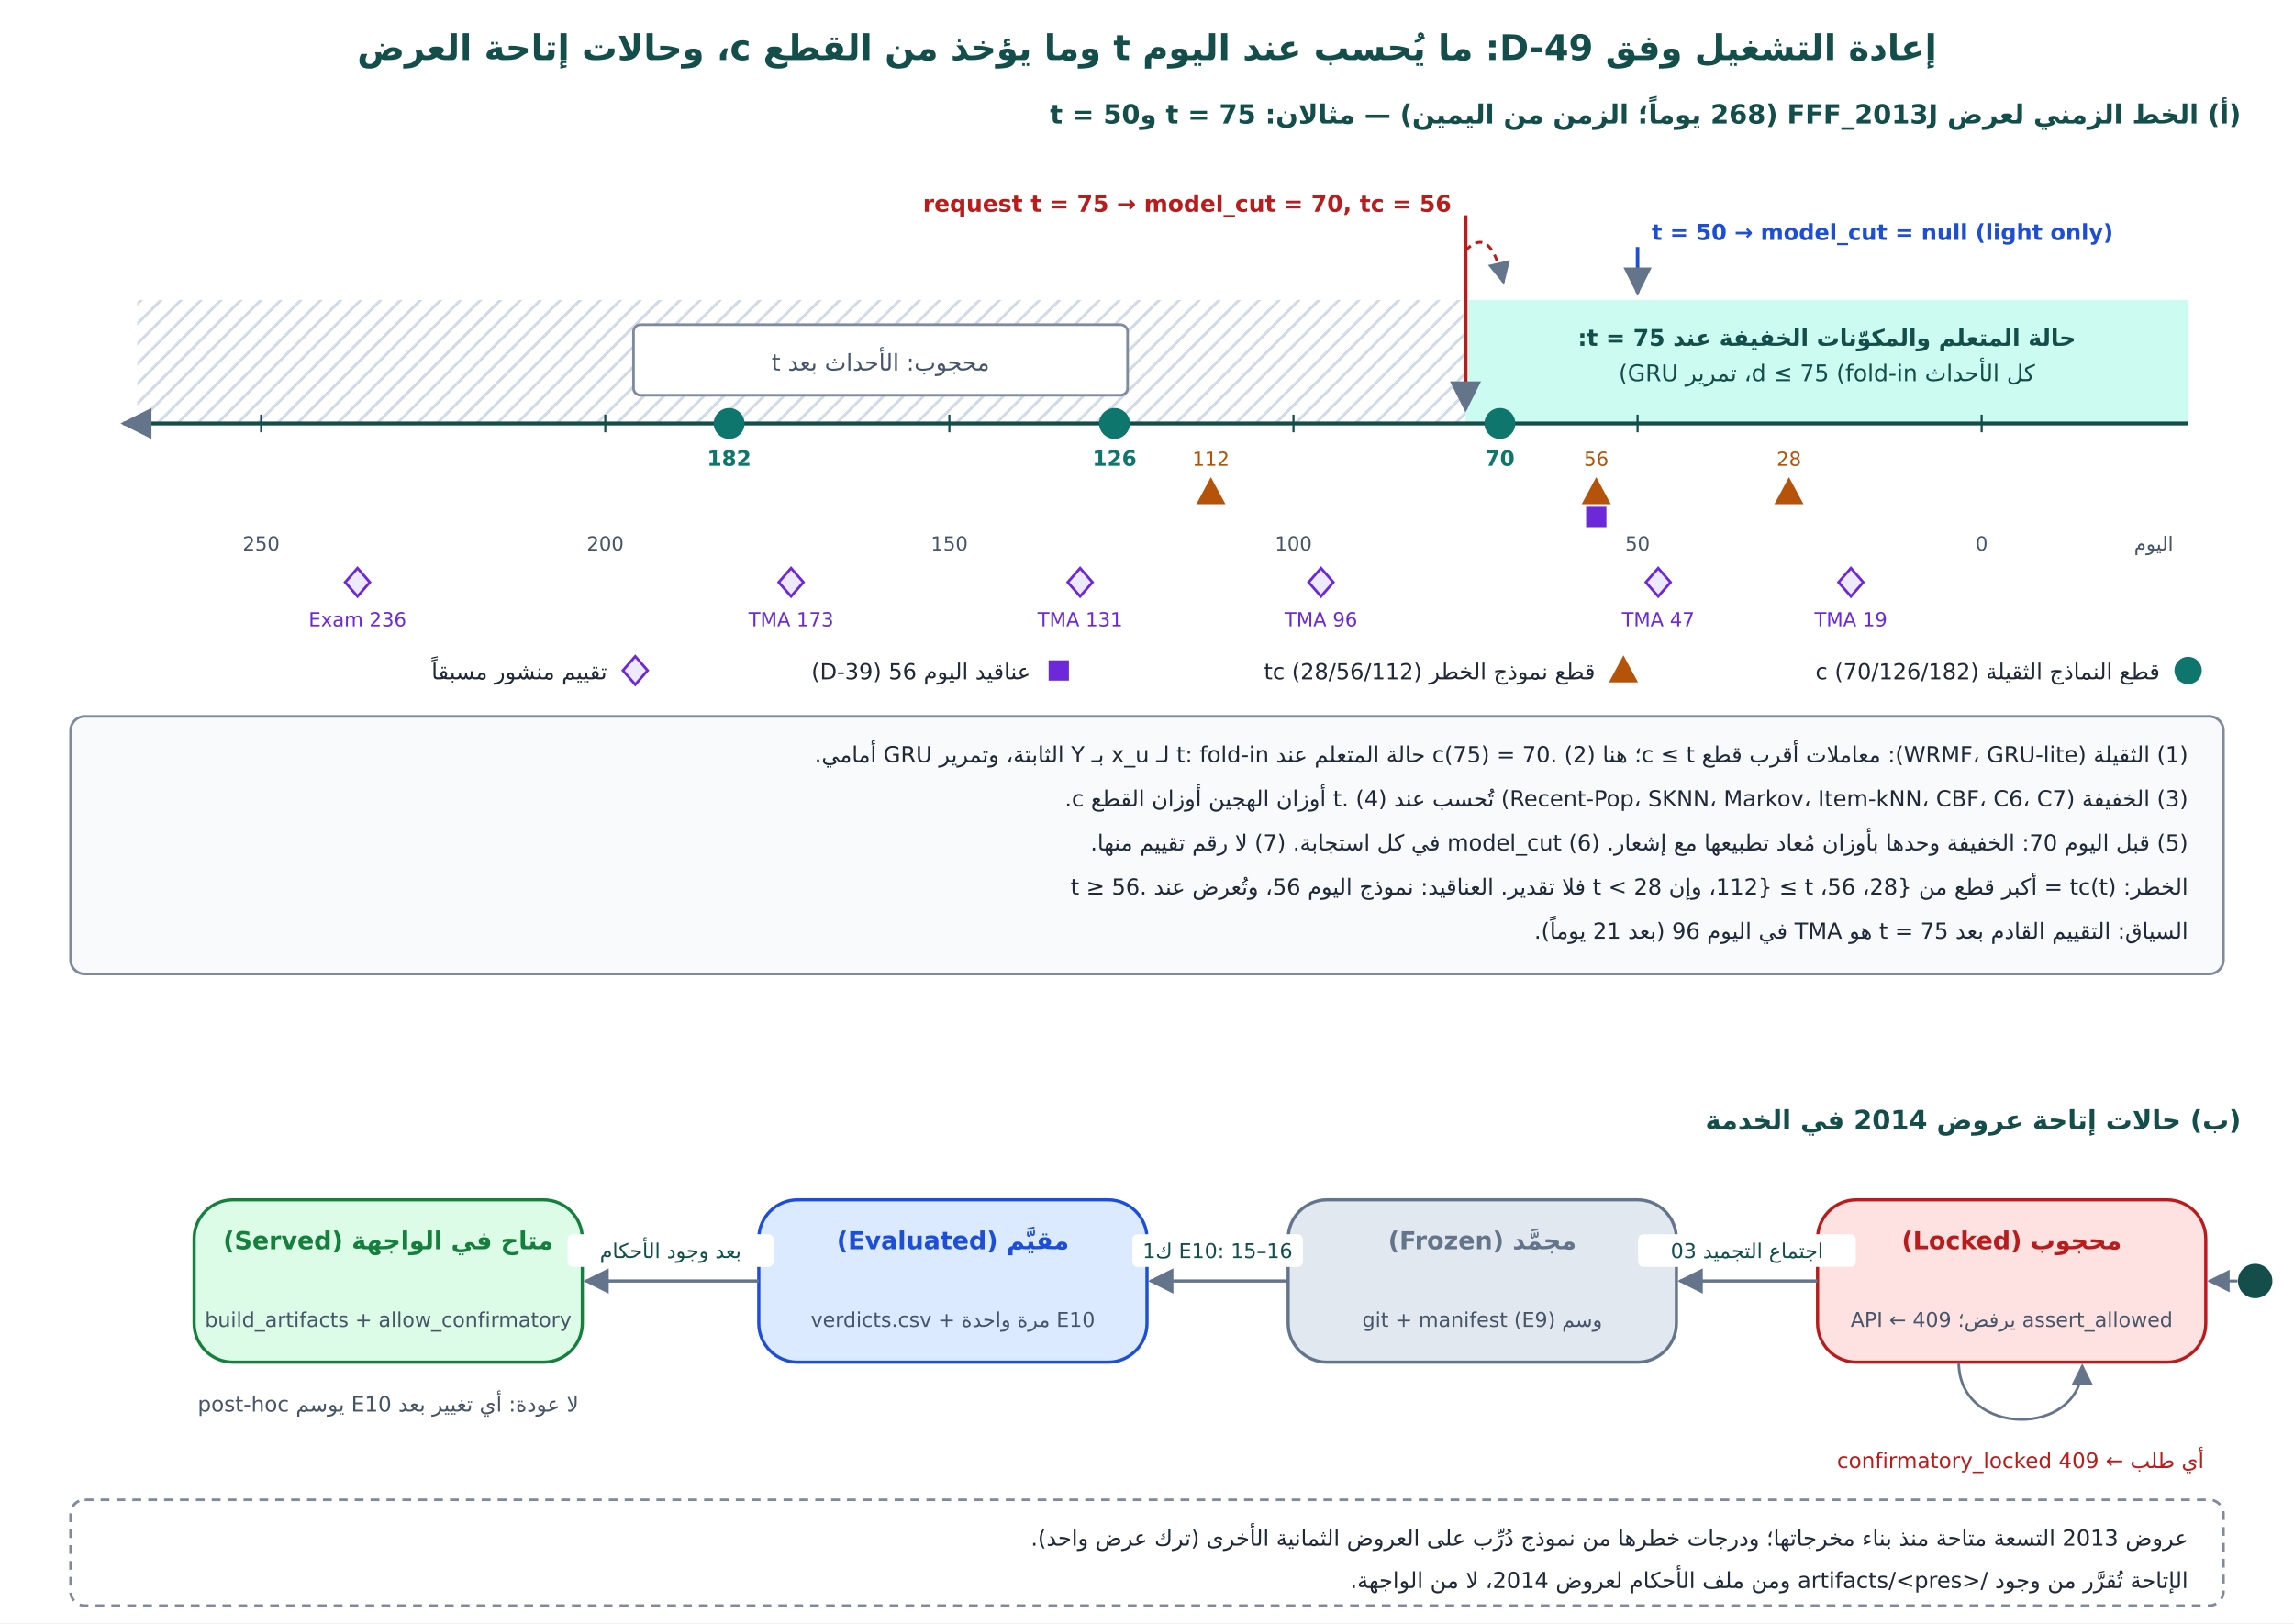
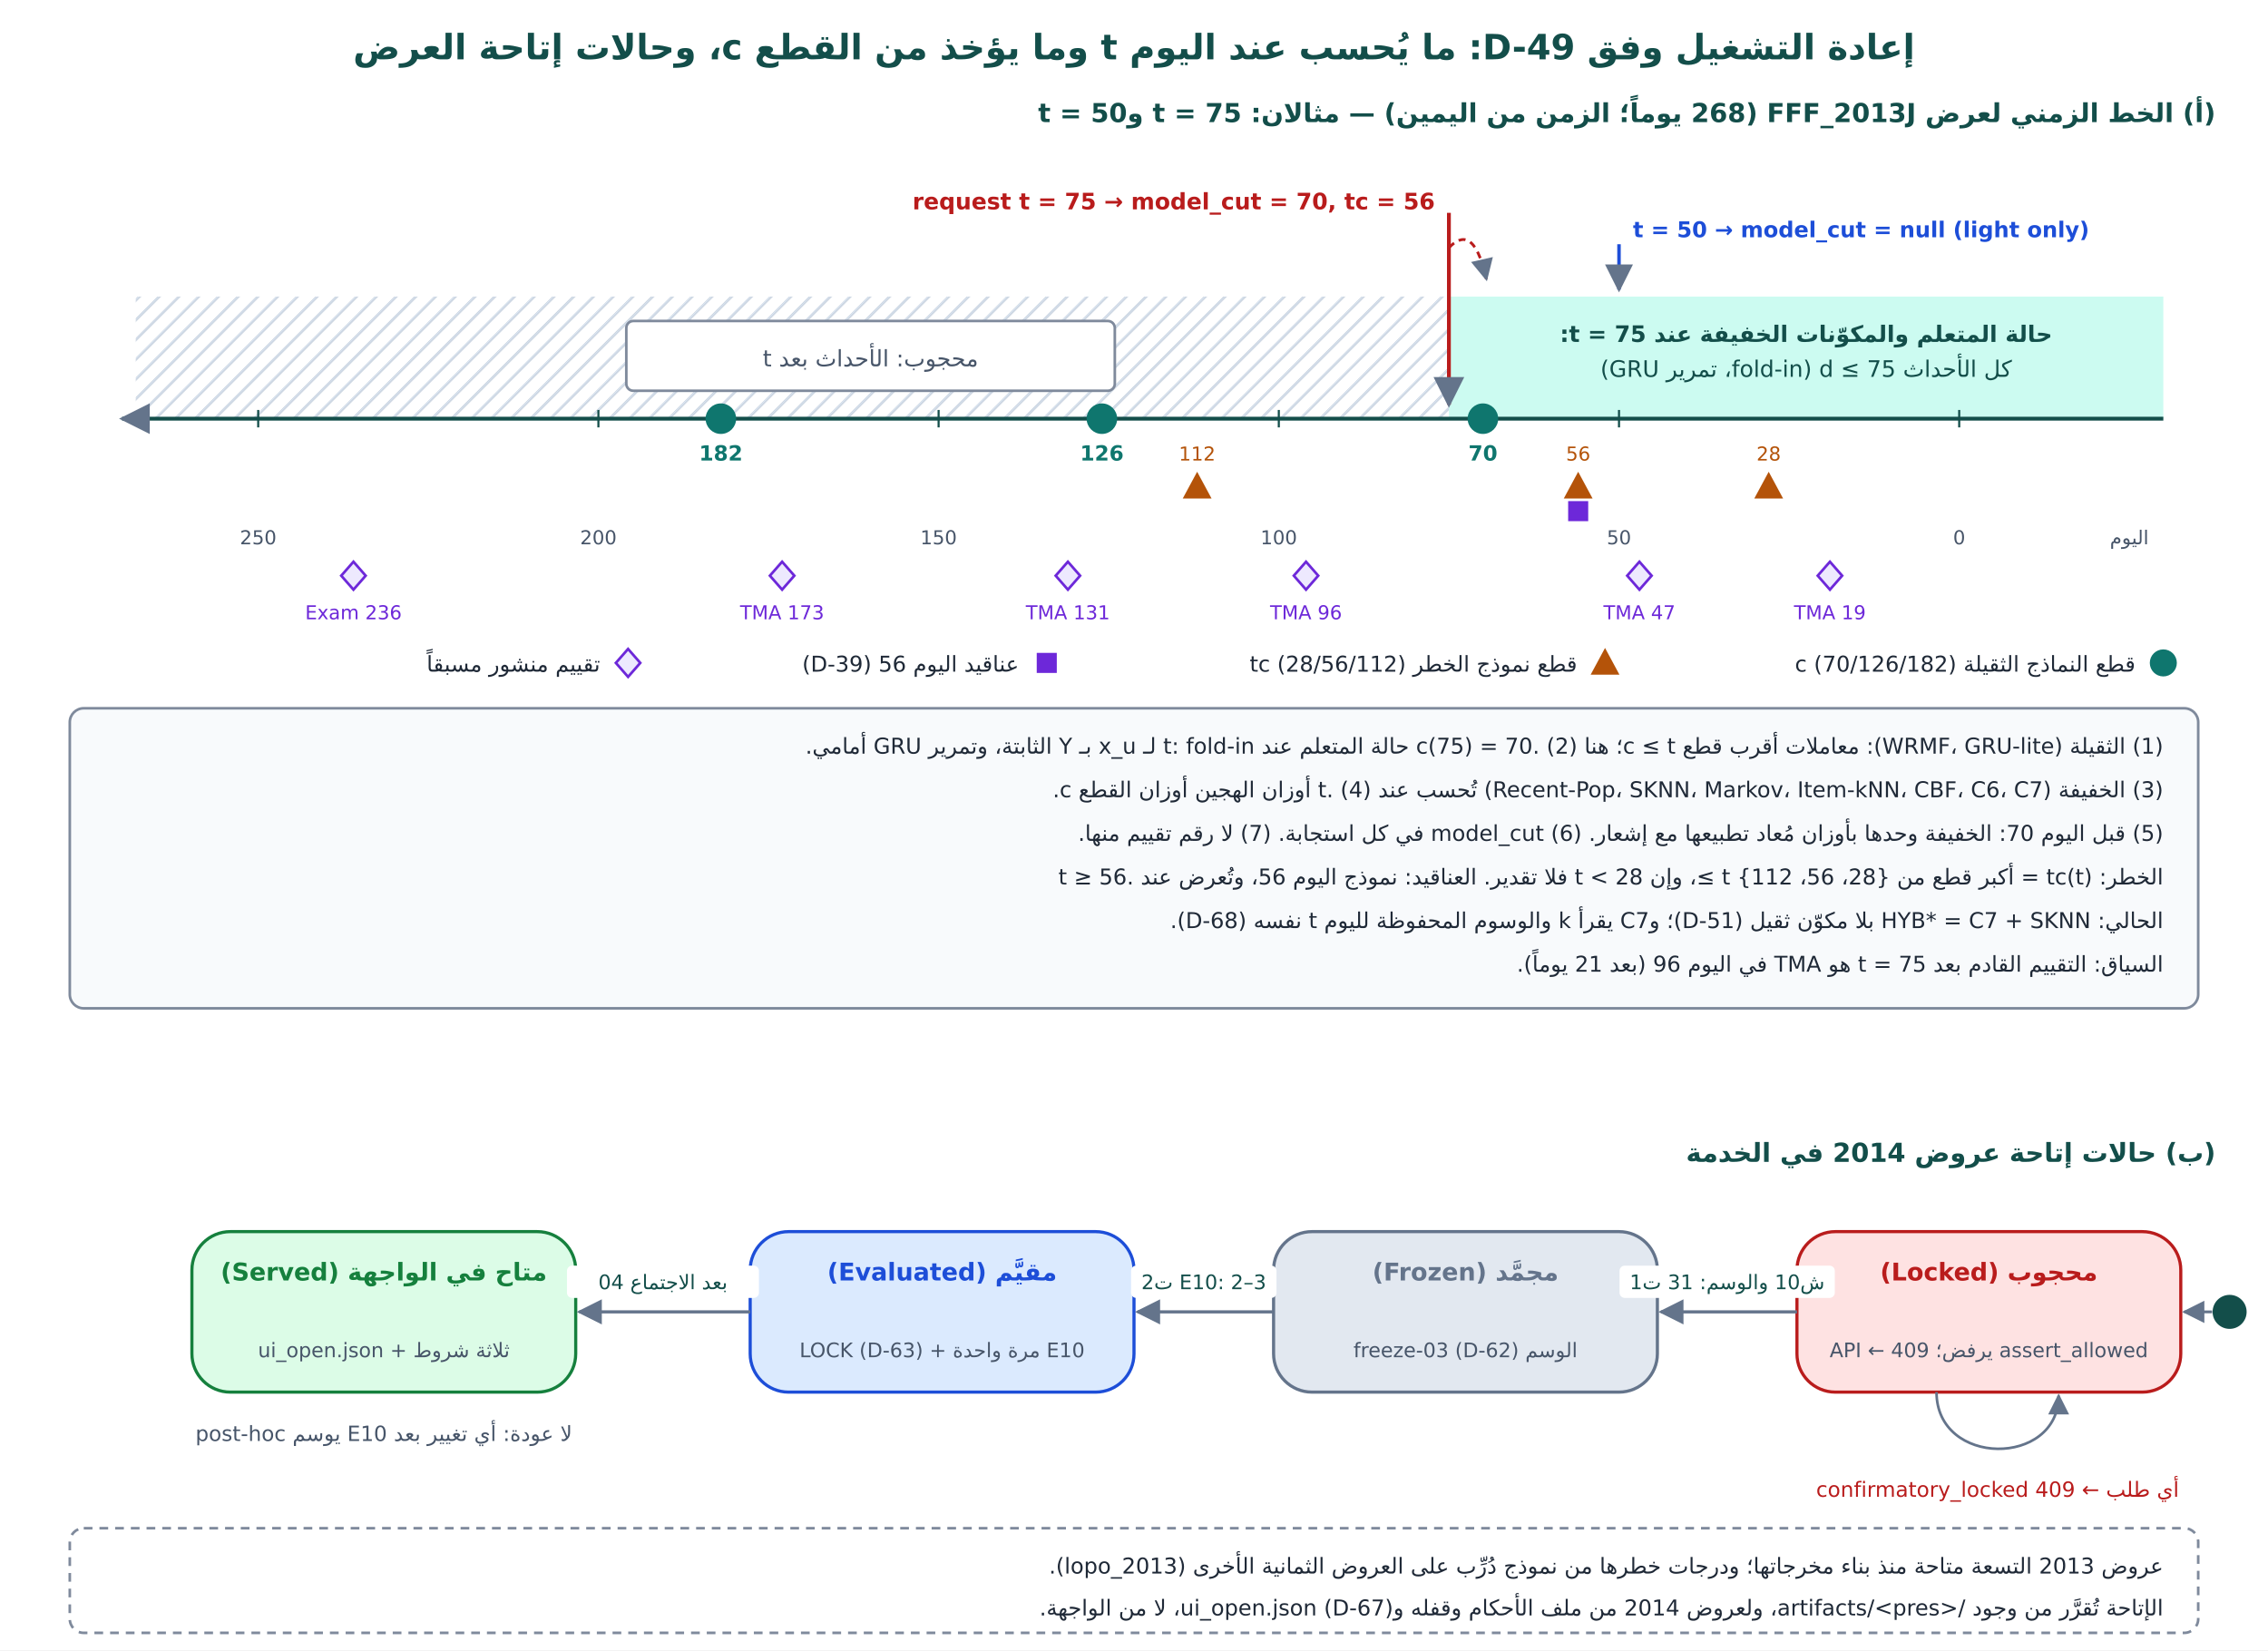
- <svg xmlns="http://www.w3.org/2000/svg" width="1300" height="920" viewBox="0 0 1300 920" font-family="DejaVu Sans, Arial, sans-serif">
+ <svg xmlns="http://www.w3.org/2000/svg" width="1300" height="946" viewBox="0 0 1300 946" font-family="DejaVu Sans, Arial, sans-serif">
  <defs>
    <marker id="arr" viewBox="0 0 10 10" refX="9" refY="5" markerWidth="8" markerHeight="8" orient="auto-start-reverse">
      <path d="M0,0 L10,5 L0,10 z" fill="#64748B" />
    </marker>
    <marker id="arrs" viewBox="0 0 10 10" refX="1" refY="5" markerWidth="8" markerHeight="8" orient="auto-start-reverse">
      <path d="M0,0 L10,5 L0,10 z" fill="#64748B" />
    </marker>
    <marker id="arrp" viewBox="0 0 10 10" refX="9" refY="5" markerWidth="8" markerHeight="8" orient="auto-start-reverse">
      <path d="M0,0 L10,5 L0,10 z" fill="#0F766E" />
    </marker>
    <marker id="arra" viewBox="0 0 10 10" refX="9" refY="5" markerWidth="8" markerHeight="8" orient="auto-start-reverse">
      <path d="M0,0 L10,5 L0,10 z" fill="#B45309" />
    </marker>
    <marker id="open" viewBox="0 0 12 12" refX="11" refY="6" markerWidth="10" markerHeight="10" orient="auto-start-reverse">
      <path d="M0,0 L11,6 L0,12" fill="none" stroke="#64748B" stroke-width="1.5" />
    </marker>
  </defs>
-   <rect x="0" y="0" width="1300" height="920" fill="#ffffff" />
+   <rect x="0" y="0" width="1300" height="946" fill="#ffffff" />
  <text x="650" y="34" font-family="DejaVu Sans, Arial, sans-serif" font-size="20" font-weight="bold" fill="#134E4A" text-anchor="middle" direction="rtl">إعادة التشغيل وفق D-49: ما يُحسب عند اليوم t وما يؤخذ من القطع c، وحالات إتاحة العرض</text>
  <text x="1270" y="70" font-family="DejaVu Sans, Arial, sans-serif" font-size="15" font-weight="bold" fill="#134E4A" text-anchor="start" direction="rtl">(أ) الخط الزمني لعرض FFF_2013J (268 يوماً؛ الزمن من اليمين) — مثالان: t = 75 وt = 50</text>
  <rect x="830.5" y="170" width="409.5" height="70" rx="0" fill="#CCFBF1" stroke="none" stroke-width="1.5" />
  <text x="1035.25" y="196" font-family="DejaVu Sans, Arial, sans-serif" font-size="13" font-weight="bold" fill="#134E4A" text-anchor="middle" direction="rtl">حالة المتعلم والمكوّنات الخفيفة عند t = 75:</text>
-   <text x="1035.25" y="216" font-family="DejaVu Sans, Arial, sans-serif" font-size="13" font-weight="normal" fill="#134E4A" text-anchor="middle" direction="rtl">كل الأحداث <tspan direction="ltr" unicode-bidi="isolate" style="direction:ltr;unicode-bidi:isolate">d ≤ 75 (fold-in</tspan>، تمرير GRU)</text>
+   <text x="1035.25" y="216" font-family="DejaVu Sans, Arial, sans-serif" font-size="13" font-weight="normal" fill="#134E4A" text-anchor="middle" direction="rtl">كل الأحداث ‎d ‎≤‎ 75 (fold-in‎، تمرير GRU)</text>
  <pattern id="hatch" width="8" height="8" patternUnits="userSpaceOnUse" patternTransform="rotate(45)">
    <line x1="0" y1="0" x2="0" y2="8" stroke="#CBD5E1" stroke-width="3" />
  </pattern>
  <rect x="77.8" y="170" width="752.7" height="70" fill="url(#hatch)" />
  <rect x="359.0" y="184" width="280" height="40" rx="4" fill="#fff" stroke="#7F8A9C" stroke-width="1.5" />
  <text x="499.0" y="210" font-family="DejaVu Sans, Arial, sans-serif" font-size="13" font-weight="normal" fill="#475569" text-anchor="middle" direction="rtl">محجوب: الأحداث بعد t</text>
  <line x1="1240.0" y1="240" x2="70.0" y2="240" stroke="#134E4A" stroke-width="2.2" marker-end="url(#arr)" />
  <line x1="1123.0" y1="235" x2="1123.0" y2="245" stroke="#134E4A" stroke-width="1.2" />
  <text x="1123.0" y="312" font-family="DejaVu Sans, Arial, sans-serif" font-size="11" font-weight="normal" fill="#475569" text-anchor="middle">0</text>
  <line x1="928.0" y1="235" x2="928.0" y2="245" stroke="#134E4A" stroke-width="1.2" />
  <text x="928.0" y="312" font-family="DejaVu Sans, Arial, sans-serif" font-size="11" font-weight="normal" fill="#475569" text-anchor="middle">50</text>
  <line x1="733.0" y1="235" x2="733.0" y2="245" stroke="#134E4A" stroke-width="1.2" />
  <text x="733.0" y="312" font-family="DejaVu Sans, Arial, sans-serif" font-size="11" font-weight="normal" fill="#475569" text-anchor="middle">100</text>
  <line x1="538.0" y1="235" x2="538.0" y2="245" stroke="#134E4A" stroke-width="1.2" />
  <text x="538.0" y="312" font-family="DejaVu Sans, Arial, sans-serif" font-size="11" font-weight="normal" fill="#475569" text-anchor="middle">150</text>
  <line x1="343.0" y1="235" x2="343.0" y2="245" stroke="#134E4A" stroke-width="1.2" />
  <text x="343.0" y="312" font-family="DejaVu Sans, Arial, sans-serif" font-size="11" font-weight="normal" fill="#475569" text-anchor="middle">200</text>
  <line x1="148.0" y1="235" x2="148.0" y2="245" stroke="#134E4A" stroke-width="1.2" />
  <text x="148.0" y="312" font-family="DejaVu Sans, Arial, sans-serif" font-size="11" font-weight="normal" fill="#475569" text-anchor="middle">250</text>
  <text x="1220.5" y="312" font-family="DejaVu Sans, Arial, sans-serif" font-size="11" font-weight="normal" fill="#475569" text-anchor="middle" direction="rtl">اليوم</text>
  <circle cx="850.0" cy="240" r="8" fill="#0F766E" stroke="#0F766E" stroke-width="1.5" />
  <text x="850.0" y="264" font-family="DejaVu Sans, Arial, sans-serif" font-size="12" font-weight="bold" fill="#0F766E" text-anchor="middle">70</text>
  <circle cx="631.6" cy="240" r="8" fill="#0F766E" stroke="#0F766E" stroke-width="1.5" />
  <text x="631.6" y="264" font-family="DejaVu Sans, Arial, sans-serif" font-size="12" font-weight="bold" fill="#0F766E" text-anchor="middle">126</text>
  <circle cx="413.2" cy="240" r="8" fill="#0F766E" stroke="#0F766E" stroke-width="1.5" />
  <text x="413.2" y="264" font-family="DejaVu Sans, Arial, sans-serif" font-size="12" font-weight="bold" fill="#0F766E" text-anchor="middle">182</text>
  <polygon points="1013.8,272 1006.8,285 1020.8,285" fill="#B45309" stroke="#B45309" stroke-width="1.5" />
  <text x="1013.8" y="264" font-family="DejaVu Sans, Arial, sans-serif" font-size="11" font-weight="normal" fill="#B45309" text-anchor="middle">28</text>
  <polygon points="904.6,272 897.6,285 911.6,285" fill="#B45309" stroke="#B45309" stroke-width="1.5" />
  <text x="904.6" y="264" font-family="DejaVu Sans, Arial, sans-serif" font-size="11" font-weight="normal" fill="#B45309" text-anchor="middle">56</text>
  <polygon points="686.2,272 679.2,285 693.2,285" fill="#B45309" stroke="#B45309" stroke-width="1.5" />
  <text x="686.2" y="264" font-family="DejaVu Sans, Arial, sans-serif" font-size="11" font-weight="normal" fill="#B45309" text-anchor="middle">112</text>
  <rect x="899.6" y="288" width="10" height="10" rx="0" fill="#6D28D9" stroke="#6D28D9" stroke-width="1.5" />
  <polygon points="1048.9,322 1055.9,330 1048.9,338 1041.9,330" fill="#EDE9FE" stroke="#6D28D9" stroke-width="1.5" />
  <text x="1048.9" y="355" font-family="DejaVu Sans, Arial, sans-serif" font-size="11" font-weight="normal" fill="#6D28D9" text-anchor="middle">TMA 19</text>
  <polygon points="939.7,322 946.7,330 939.7,338 932.7,330" fill="#EDE9FE" stroke="#6D28D9" stroke-width="1.5" />
  <text x="939.7" y="355" font-family="DejaVu Sans, Arial, sans-serif" font-size="11" font-weight="normal" fill="#6D28D9" text-anchor="middle">TMA 47</text>
  <polygon points="748.6,322 755.6,330 748.6,338 741.6,330" fill="#EDE9FE" stroke="#6D28D9" stroke-width="1.5" />
  <text x="748.6" y="355" font-family="DejaVu Sans, Arial, sans-serif" font-size="11" font-weight="normal" fill="#6D28D9" text-anchor="middle">TMA 96</text>
  <polygon points="612.1,322 619.1,330 612.1,338 605.1,330" fill="#EDE9FE" stroke="#6D28D9" stroke-width="1.5" />
  <text x="612.1" y="355" font-family="DejaVu Sans, Arial, sans-serif" font-size="11" font-weight="normal" fill="#6D28D9" text-anchor="middle">TMA 131</text>
  <polygon points="448.3,322 455.3,330 448.3,338 441.3,330" fill="#EDE9FE" stroke="#6D28D9" stroke-width="1.5" />
  <text x="448.3" y="355" font-family="DejaVu Sans, Arial, sans-serif" font-size="11" font-weight="normal" fill="#6D28D9" text-anchor="middle">TMA 173</text>
  <polygon points="202.6,322 209.6,330 202.6,338 195.6,330" fill="#EDE9FE" stroke="#6D28D9" stroke-width="1.5" />
  <text x="202.6" y="355" font-family="DejaVu Sans, Arial, sans-serif" font-size="11" font-weight="normal" fill="#6D28D9" text-anchor="middle">Exam 236</text>
  <line x1="830.5" y1="122" x2="830.5" y2="232" stroke="#B91C1C" stroke-width="2.2" marker-end="url(#arr)" />
  <text x="822.5" y="120" font-family="DejaVu Sans, Arial, sans-serif" font-size="13" font-weight="bold" fill="#B91C1C" text-anchor="end">request t = 75 → model_cut = 70, tc = 56</text>
  <path d="M830.5,142 C838.3,134 846.1,134 852.0,160" fill="none" stroke="#B91C1C" stroke-width="1.6" stroke-dasharray="4 3" marker-end="url(#arr)" />
  <line x1="928.0" y1="140" x2="928.0" y2="166" stroke="#1D4ED8" stroke-width="2" marker-end="url(#arr)" />
  <text x="936.0" y="136" font-family="DejaVu Sans, Arial, sans-serif" font-size="12.5" font-weight="bold" fill="#1D4ED8" text-anchor="start">t = 50 → model_cut = null (light only)</text>
  <circle cx="1240" cy="380" r="7" fill="#0F766E" stroke="#0F766E" stroke-width="1.5" />
  <text x="1224" y="385" font-family="DejaVu Sans, Arial, sans-serif" font-size="12.5" font-weight="normal" fill="#1F2937" text-anchor="start" direction="rtl">قطع النماذج الثقيلة c (70/126/182)</text>
  <polygon points="920,373 913,386 927,386" fill="#B45309" stroke="#B45309" stroke-width="1.5" />
  <text x="904" y="385" font-family="DejaVu Sans, Arial, sans-serif" font-size="12.5" font-weight="normal" fill="#1F2937" text-anchor="start" direction="rtl">قطع نموذج الخطر tc (28/56/112)</text>
  <rect x="595" y="375" width="10" height="10" rx="0" fill="#6D28D9" stroke="#6D28D9" stroke-width="1.5" />
  <text x="584" y="385" font-family="DejaVu Sans, Arial, sans-serif" font-size="12.5" font-weight="normal" fill="#1F2937" text-anchor="start" direction="rtl">عناقيد اليوم 56 (D-39)</text>
  <polygon points="360,372 367,380 360,388 353,380" fill="#EDE9FE" stroke="#6D28D9" stroke-width="1.5" />
  <text x="344" y="385" font-family="DejaVu Sans, Arial, sans-serif" font-size="12.5" font-weight="normal" fill="#1F2937" text-anchor="start" direction="rtl">تقييم منشور مسبقاً</text>
-   <rect x="40" y="406" width="1220" height="146" rx="8" fill="#F8FAFC" stroke="#7F8A9C" stroke-width="1.5" />
-   <text x="1240" y="432" font-family="DejaVu Sans, Arial, sans-serif" font-size="12.5" font-weight="normal" fill="#1F2937" text-anchor="start" direction="rtl">(1) الثقيلة (WRMF، GRU-lite): معاملات أقرب قطع <tspan direction="ltr" unicode-bidi="isolate" style="direction:ltr;unicode-bidi:isolate">c ≤ t</tspan>؛ هنا c(75) = 70. (2) حالة المتعلم عند t: fold-in لـ x_u بـ Y الثابتة، وتمرير GRU أمامي.</text>
+   <rect x="40" y="406" width="1220" height="172" rx="8" fill="#F8FAFC" stroke="#7F8A9C" stroke-width="1.5" />
+   <text x="1240" y="432" font-family="DejaVu Sans, Arial, sans-serif" font-size="12.5" font-weight="normal" fill="#1F2937" text-anchor="start" direction="rtl">(1) الثقيلة (WRMF، GRU-lite): معاملات أقرب قطع ‎c ‎≤‎ t‎؛ هنا c(75) = 70. (2) حالة المتعلم عند t: fold-in لـ x_u بـ Y الثابتة، وتمرير GRU أمامي.</text>
  <text x="1240" y="457" font-family="DejaVu Sans, Arial, sans-serif" font-size="12.5" font-weight="normal" fill="#1F2937" text-anchor="start" direction="rtl">(3) الخفيفة (Recent-Pop، SKNN، Markov، Item-kNN، CBF، C6، C7) تُحسب عند t. (4) أوزان الهجين أوزان القطع c.</text>
  <text x="1240" y="482" font-family="DejaVu Sans, Arial, sans-serif" font-size="12.5" font-weight="normal" fill="#1F2937" text-anchor="start" direction="rtl">(5) قبل اليوم 70: الخفيفة وحدها بأوزان مُعاد تطبيعها مع إشعار. (6) model_cut في كل استجابة. (7) لا رقم تقييم منها.</text>
-   <text x="1240" y="507" font-family="DejaVu Sans, Arial, sans-serif" font-size="12.5" font-weight="normal" fill="#1F2937" text-anchor="start" direction="rtl">الخطر: tc(t) = أكبر قطع من {28، 56، <tspan direction="ltr" unicode-bidi="isolate" style="direction:ltr;unicode-bidi:isolate">112} ≤ t</tspan>، وإن <tspan direction="ltr" unicode-bidi="isolate" style="direction:ltr;unicode-bidi:isolate">t &lt; 28</tspan> فلا تقدير. العناقيد: نموذج اليوم 56، وتُعرض عند <tspan direction="ltr" unicode-bidi="isolate" style="direction:ltr;unicode-bidi:isolate">t ≥ 56.</tspan>
-   </text>
-   <text x="1240" y="532" font-family="DejaVu Sans, Arial, sans-serif" font-size="12.5" font-weight="normal" fill="#1F2937" text-anchor="start" direction="rtl">السياق: التقييم القادم بعد t = 75 هو TMA في اليوم 96 (بعد 21 يوماً).</text>
-   <text x="1270" y="640" font-family="DejaVu Sans, Arial, sans-serif" font-size="15" font-weight="bold" fill="#134E4A" text-anchor="start" direction="rtl">(ب) حالات إتاحة عروض 2014 في الخدمة</text>
-   <rect x="1030" y="680" width="220" height="92" rx="22" fill="#FEE2E2" stroke="#B91C1C" stroke-width="1.8" />
-   <text x="1140" y="708" font-family="DejaVu Sans, Arial, sans-serif" font-size="14" font-weight="bold" fill="#B91C1C" text-anchor="middle" direction="rtl">محجوب (Locked)</text>
-   <text x="1140" y="752" font-family="DejaVu Sans, Arial, sans-serif" font-size="11.5" font-weight="normal" fill="#475569" text-anchor="middle" direction="rtl">assert_allowed يرفض؛ API ← 409</text>
-   <rect x="730" y="680" width="220" height="92" rx="22" fill="#E2E8F0" stroke="#64748B" stroke-width="1.8" />
-   <text x="840" y="708" font-family="DejaVu Sans, Arial, sans-serif" font-size="14" font-weight="bold" fill="#64748B" text-anchor="middle" direction="rtl">مجمَّد (Frozen)</text>
-   <text x="840" y="752" font-family="DejaVu Sans, Arial, sans-serif" font-size="11.5" font-weight="normal" fill="#475569" text-anchor="middle" direction="rtl">وسم git + manifest (E9)</text>
-   <rect x="430" y="680" width="220" height="92" rx="22" fill="#DBEAFE" stroke="#1D4ED8" stroke-width="1.8" />
-   <text x="540" y="708" font-family="DejaVu Sans, Arial, sans-serif" font-size="14" font-weight="bold" fill="#1D4ED8" text-anchor="middle" direction="rtl">مقيَّم (Evaluated)</text>
-   <text x="540" y="752" font-family="DejaVu Sans, Arial, sans-serif" font-size="11.5" font-weight="normal" fill="#475569" text-anchor="middle" direction="rtl">E10 مرة واحدة + verdicts.csv</text>
-   <rect x="110" y="680" width="220" height="92" rx="22" fill="#DCFCE7" stroke="#15803D" stroke-width="1.8" />
-   <text x="220" y="708" font-family="DejaVu Sans, Arial, sans-serif" font-size="14" font-weight="bold" fill="#15803D" text-anchor="middle" direction="rtl">متاح في الواجهة (Served)</text>
-   <text x="220" y="752" font-family="DejaVu Sans, Arial, sans-serif" font-size="11.5" font-weight="normal" fill="#475569" text-anchor="middle">build_artifacts + allow_confirmatory</text>
-   <circle cx="1278" cy="726" r="9" fill="#134E4A" stroke="#134E4A" stroke-width="1.5" />
-   <line x1="1268" y1="726" x2="1252" y2="726" stroke="#64748B" stroke-width="1.6" marker-end="url(#arr)" />
-   <line x1="1030" y1="726" x2="952" y2="726" stroke="#64748B" stroke-width="1.8" marker-end="url(#arr)" />
-   <rect x="928.305" y="699.5" width="123.39" height="18.5" rx="3" fill="#fff" stroke="#fff" stroke-width="0" />
-   <text x="990.0" y="713" font-family="DejaVu Sans, Arial, sans-serif" font-size="11.5" font-weight="normal" fill="#134E4A" text-anchor="middle" direction="rtl">اجتماع التجميد 03</text>
-   <line x1="730" y1="726" x2="652" y2="726" stroke="#64748B" stroke-width="1.8" marker-end="url(#arr)" />
-   <rect x="641.645" y="699.5" width="96.71" height="18.5" rx="3" fill="#fff" stroke="#fff" stroke-width="0" />
-   <text x="690.0" y="713" font-family="DejaVu Sans, Arial, sans-serif" font-size="11.5" font-weight="normal" fill="#134E4A" text-anchor="middle" direction="rtl">E10: 15–16 ك1</text>
-   <line x1="430" y1="726" x2="332" y2="726" stroke="#64748B" stroke-width="1.8" marker-end="url(#arr)" />
-   <rect x="321.64" y="699.5" width="116.72" height="18.5" rx="3" fill="#fff" stroke="#fff" stroke-width="0" />
-   <text x="380.0" y="713" font-family="DejaVu Sans, Arial, sans-serif" font-size="11.5" font-weight="normal" fill="#134E4A" text-anchor="middle" direction="rtl">بعد وجود الأحكام</text>
-   <path d="M1110,772 C1110,815 1180,815 1180,774" fill="none" stroke="#64748B" stroke-width="1.5" marker-end="url(#arr)" />
-   <text x="1145" y="832" font-family="DejaVu Sans, Arial, sans-serif" font-size="12" font-weight="normal" fill="#B91C1C" text-anchor="middle" direction="rtl">أي طلب ← 409 confirmatory_locked</text>
-   <text x="220" y="800" font-family="DejaVu Sans, Arial, sans-serif" font-size="12" font-weight="normal" fill="#475569" text-anchor="middle" direction="rtl">لا عودة: أي تغيير بعد E10 يوسم post-hoc</text>
-   <rect x="40" y="850" width="1220" height="60" rx="8" fill="#fff" stroke="#7F8A9C" stroke-width="1.5" stroke-dasharray="5 4" />
-   <text x="1240" y="876" font-family="DejaVu Sans, Arial, sans-serif" font-size="12.5" font-weight="normal" fill="#1F2937" text-anchor="start" direction="rtl">عروض 2013 التسعة متاحة منذ بناء مخرجاتها؛ ودرجات خطرها من نموذج دُرِّب على العروض الثمانية الأخرى (ترك عرض واحد).</text>
-   <text x="1240" y="900" font-family="DejaVu Sans, Arial, sans-serif" font-size="12.5" font-weight="normal" fill="#1F2937" text-anchor="start" direction="rtl">الإتاحة تُقرَّر من وجود <tspan direction="ltr" unicode-bidi="isolate" style="direction:ltr;unicode-bidi:isolate">artifacts/&lt;pres&gt;/</tspan> ومن ملف الأحكام لعروض 2014، لا من الواجهة.</text>
+   <text x="1240" y="507" font-family="DejaVu Sans, Arial, sans-serif" font-size="12.5" font-weight="normal" fill="#1F2937" text-anchor="start" direction="rtl">الخطر: tc(t) = أكبر قطع من {28، 56، ‎112} ‎≤‎ t‎، وإن ‎t ‎&lt;‎ 28‎ فلا تقدير. العناقيد: نموذج اليوم 56، وتُعرض عند ‎t ‎≥‎ 56.‎</text>
+   <text x="1240" y="532" font-family="DejaVu Sans, Arial, sans-serif" font-size="12.5" font-weight="normal" fill="#1F2937" text-anchor="start" direction="rtl">الحالي: HYB* = C7 + SKNN بلا مكوّن ثقيل (D-51)؛ وC7 يقرأ k والوسوم المحفوظة لليوم t نفسه (D-68).</text>
+   <text x="1240" y="557" font-family="DejaVu Sans, Arial, sans-serif" font-size="12.5" font-weight="normal" fill="#1F2937" text-anchor="start" direction="rtl">السياق: التقييم القادم بعد t = 75 هو TMA في اليوم 96 (بعد 21 يوماً).</text>
+   <text x="1270" y="666" font-family="DejaVu Sans, Arial, sans-serif" font-size="15" font-weight="bold" fill="#134E4A" text-anchor="start" direction="rtl">(ب) حالات إتاحة عروض 2014 في الخدمة</text>
+   <rect x="1030" y="706" width="220" height="92" rx="22" fill="#FEE2E2" stroke="#B91C1C" stroke-width="1.8" />
+   <text x="1140" y="734" font-family="DejaVu Sans, Arial, sans-serif" font-size="14" font-weight="bold" fill="#B91C1C" text-anchor="middle" direction="rtl">محجوب (Locked)</text>
+   <text x="1140" y="778" font-family="DejaVu Sans, Arial, sans-serif" font-size="11.5" font-weight="normal" fill="#475569" text-anchor="middle" direction="rtl">assert_allowed يرفض؛ API ← 409</text>
+   <rect x="730" y="706" width="220" height="92" rx="22" fill="#E2E8F0" stroke="#64748B" stroke-width="1.8" />
+   <text x="840" y="734" font-family="DejaVu Sans, Arial, sans-serif" font-size="14" font-weight="bold" fill="#64748B" text-anchor="middle" direction="rtl">مجمَّد (Frozen)</text>
+   <text x="840" y="778" font-family="DejaVu Sans, Arial, sans-serif" font-size="11.5" font-weight="normal" fill="#475569" text-anchor="middle" direction="rtl">الوسم freeze-03 (D-62)</text>
+   <rect x="430" y="706" width="220" height="92" rx="22" fill="#DBEAFE" stroke="#1D4ED8" stroke-width="1.8" />
+   <text x="540" y="734" font-family="DejaVu Sans, Arial, sans-serif" font-size="14" font-weight="bold" fill="#1D4ED8" text-anchor="middle" direction="rtl">مقيَّم (Evaluated)</text>
+   <text x="540" y="778" font-family="DejaVu Sans, Arial, sans-serif" font-size="11.5" font-weight="normal" fill="#475569" text-anchor="middle" direction="rtl">E10 مرة واحدة + LOCK (D-63)</text>
+   <rect x="110" y="706" width="220" height="92" rx="22" fill="#DCFCE7" stroke="#15803D" stroke-width="1.8" />
+   <text x="220" y="734" font-family="DejaVu Sans, Arial, sans-serif" font-size="14" font-weight="bold" fill="#15803D" text-anchor="middle" direction="rtl">متاح في الواجهة (Served)</text>
+   <text x="220" y="778" font-family="DejaVu Sans, Arial, sans-serif" font-size="11.5" font-weight="normal" fill="#475569" text-anchor="middle" direction="rtl">ثلاثة شروط + ui_open.json</text>
+   <circle cx="1278" cy="752" r="9" fill="#134E4A" stroke="#134E4A" stroke-width="1.5" />
+   <line x1="1268" y1="752" x2="1252" y2="752" stroke="#64748B" stroke-width="1.6" marker-end="url(#arr)" />
+   <line x1="1030" y1="752" x2="952" y2="752" stroke="#64748B" stroke-width="1.8" marker-end="url(#arr)" />
+   <rect x="928.305" y="725.5" width="123.39" height="18.5" rx="3" fill="#fff" stroke="#fff" stroke-width="0" />
+   <text x="990.0" y="739" font-family="DejaVu Sans, Arial, sans-serif" font-size="11.5" font-weight="normal" fill="#134E4A" text-anchor="middle" direction="rtl">ش10 والوسم: 31 ت1</text>
+   <line x1="730" y1="752" x2="652" y2="752" stroke="#64748B" stroke-width="1.8" marker-end="url(#arr)" />
+   <rect x="648.315" y="725.5" width="83.37" height="18.5" rx="3" fill="#fff" stroke="#fff" stroke-width="0" />
+   <text x="690.0" y="739" font-family="DejaVu Sans, Arial, sans-serif" font-size="11.5" font-weight="normal" fill="#134E4A" text-anchor="middle" direction="rtl">E10: 2–3 ت2</text>
+   <line x1="430" y1="752" x2="332" y2="752" stroke="#64748B" stroke-width="1.8" marker-end="url(#arr)" />
+   <rect x="324.975" y="725.5" width="110.05" height="18.5" rx="3" fill="#fff" stroke="#fff" stroke-width="0" />
+   <text x="380.0" y="739" font-family="DejaVu Sans, Arial, sans-serif" font-size="11.5" font-weight="normal" fill="#134E4A" text-anchor="middle" direction="rtl">بعد الاجتماع 04</text>
+   <path d="M1110,798 C1110,841 1180,841 1180,800" fill="none" stroke="#64748B" stroke-width="1.5" marker-end="url(#arr)" />
+   <text x="1145" y="858" font-family="DejaVu Sans, Arial, sans-serif" font-size="12" font-weight="normal" fill="#B91C1C" text-anchor="middle" direction="rtl">أي طلب ← 409 confirmatory_locked</text>
+   <text x="220" y="826" font-family="DejaVu Sans, Arial, sans-serif" font-size="12" font-weight="normal" fill="#475569" text-anchor="middle" direction="rtl">لا عودة: أي تغيير بعد E10 يوسم post-hoc</text>
+   <rect x="40" y="876" width="1220" height="60" rx="8" fill="#fff" stroke="#7F8A9C" stroke-width="1.5" stroke-dasharray="5 4" />
+   <text x="1240" y="902" font-family="DejaVu Sans, Arial, sans-serif" font-size="12.5" font-weight="normal" fill="#1F2937" text-anchor="start" direction="rtl">عروض 2013 التسعة متاحة منذ بناء مخرجاتها؛ ودرجات خطرها من نموذج دُرِّب على العروض الثمانية الأخرى (lopo_2013).</text>
+   <text x="1240" y="926" font-family="DejaVu Sans, Arial, sans-serif" font-size="12.5" font-weight="normal" fill="#1F2937" text-anchor="start" direction="rtl">الإتاحة تُقرَّر من وجود ‎artifacts/‎&lt;‎pres‎&gt;‎/‎، ولعروض 2014 من ملف الأحكام وقفله وui_open.json (D-67)، لا من الواجهة.</text>
</svg>
